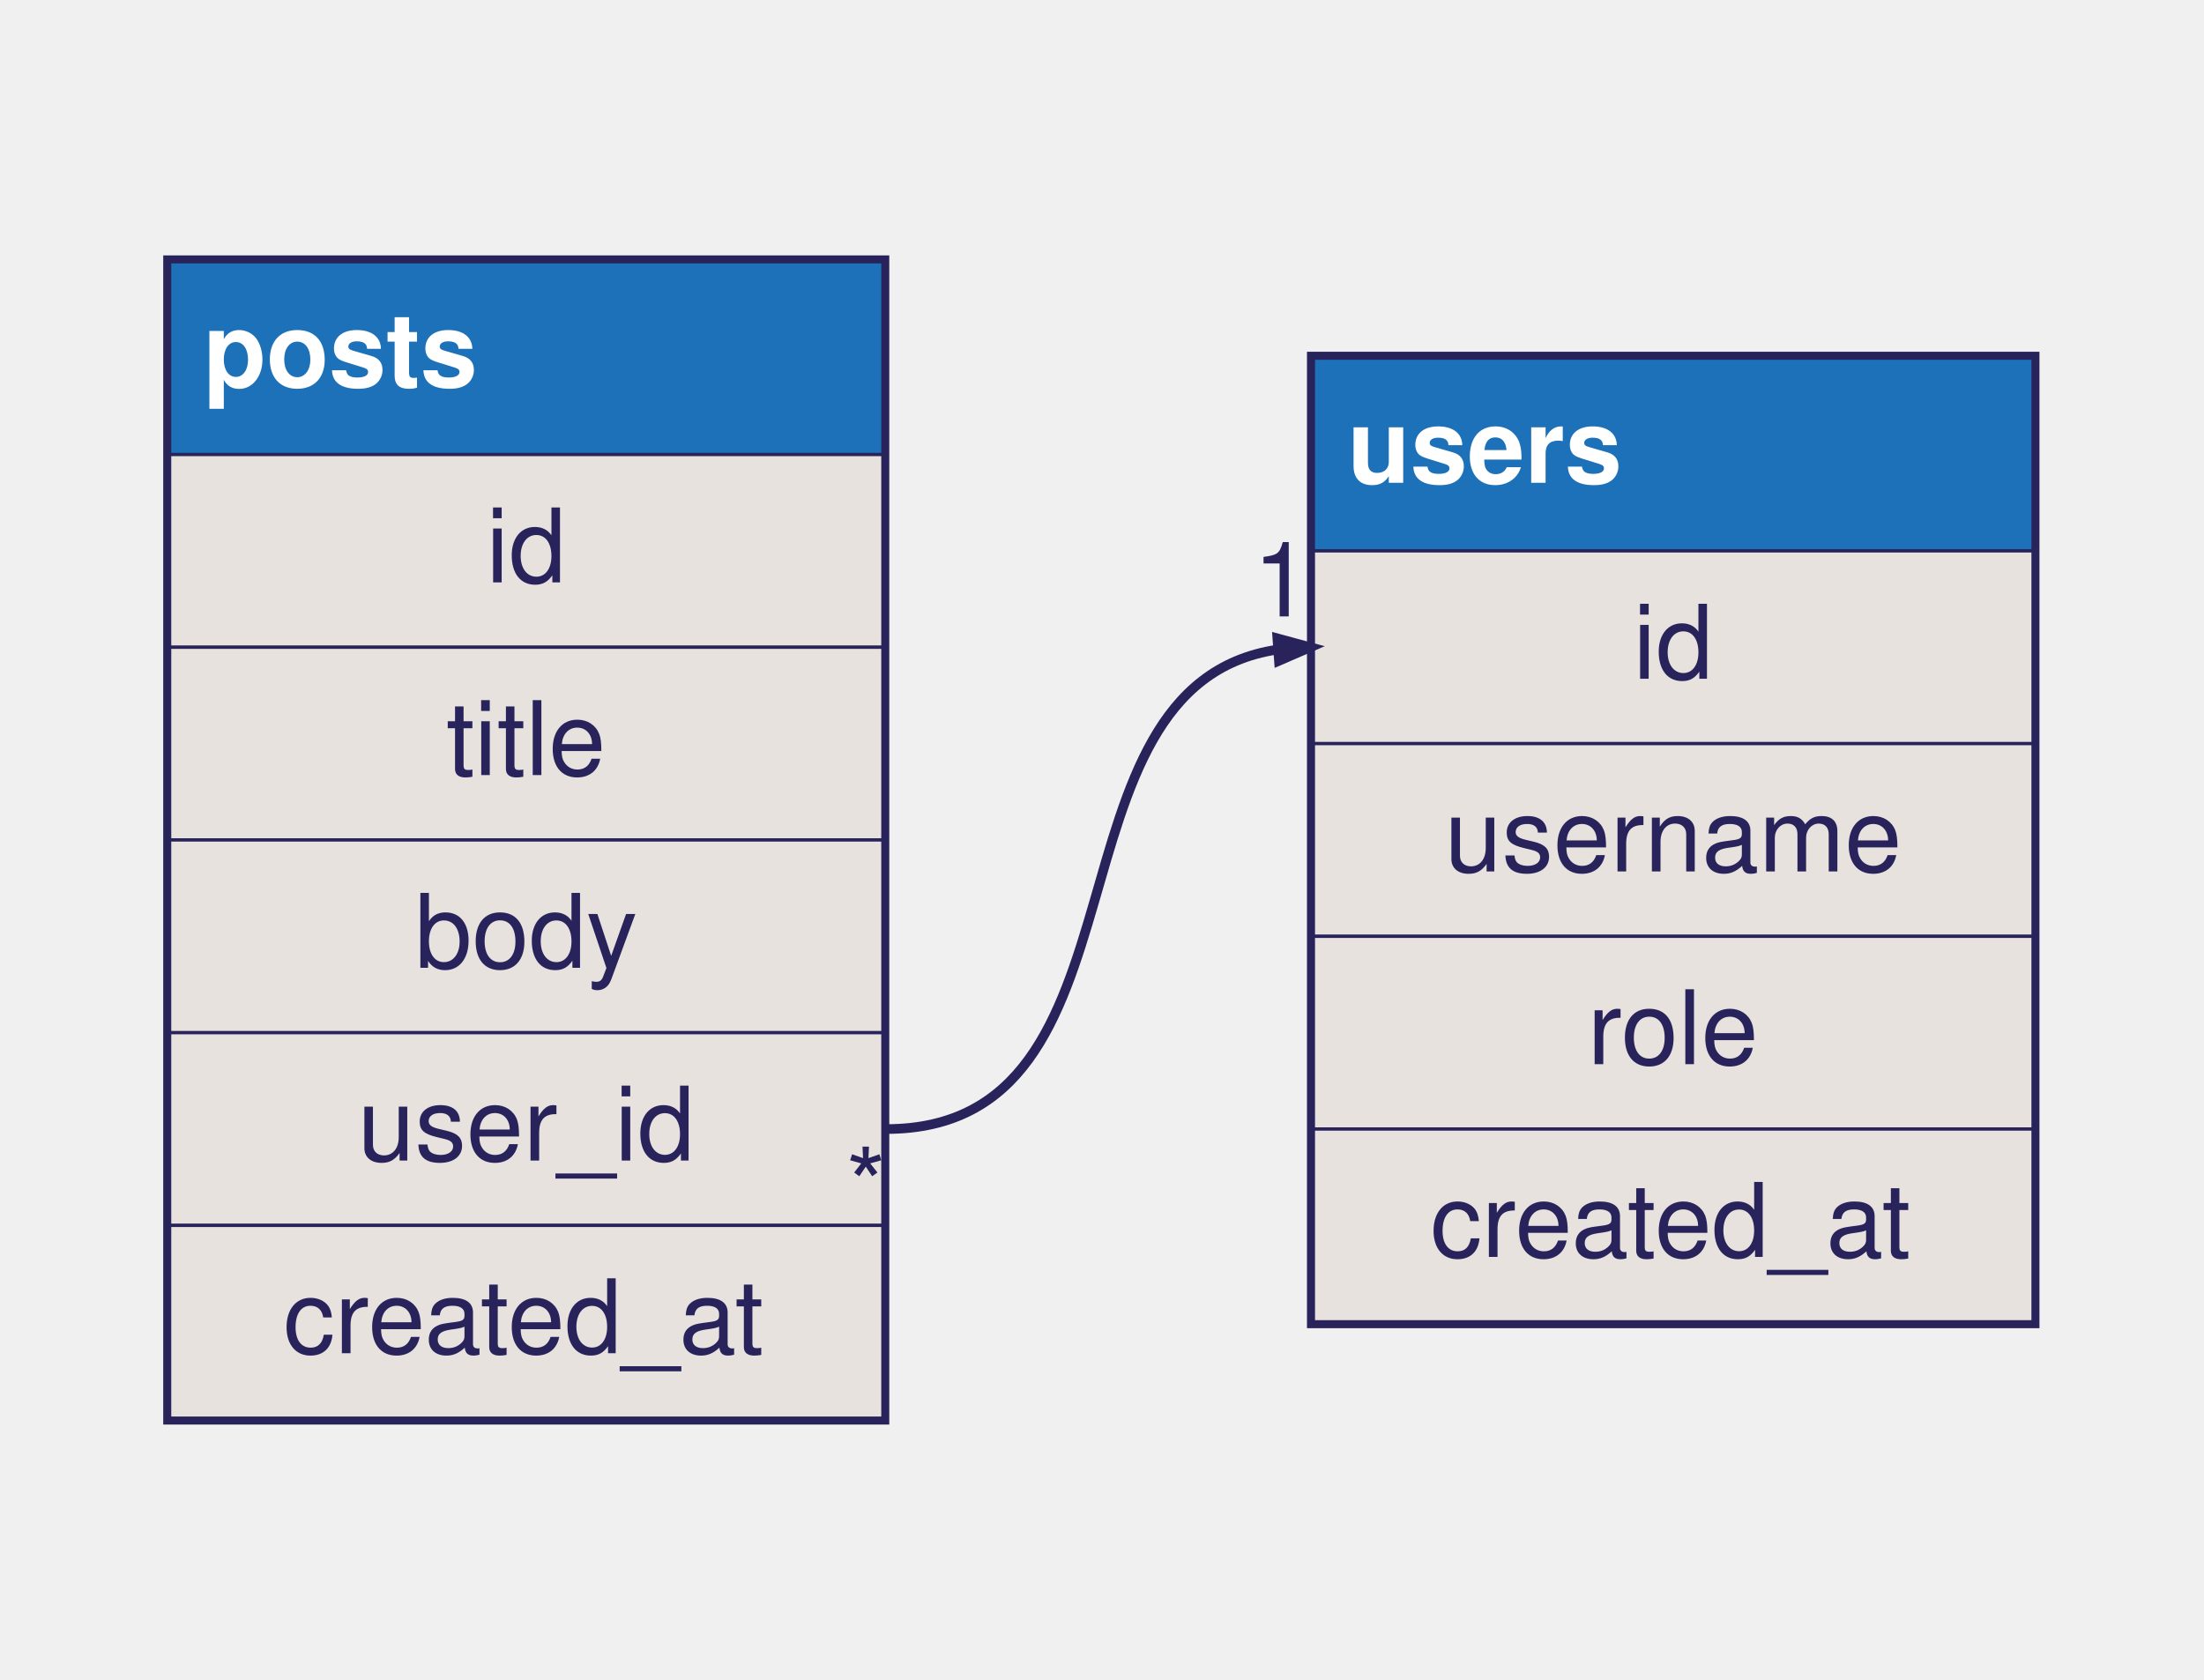
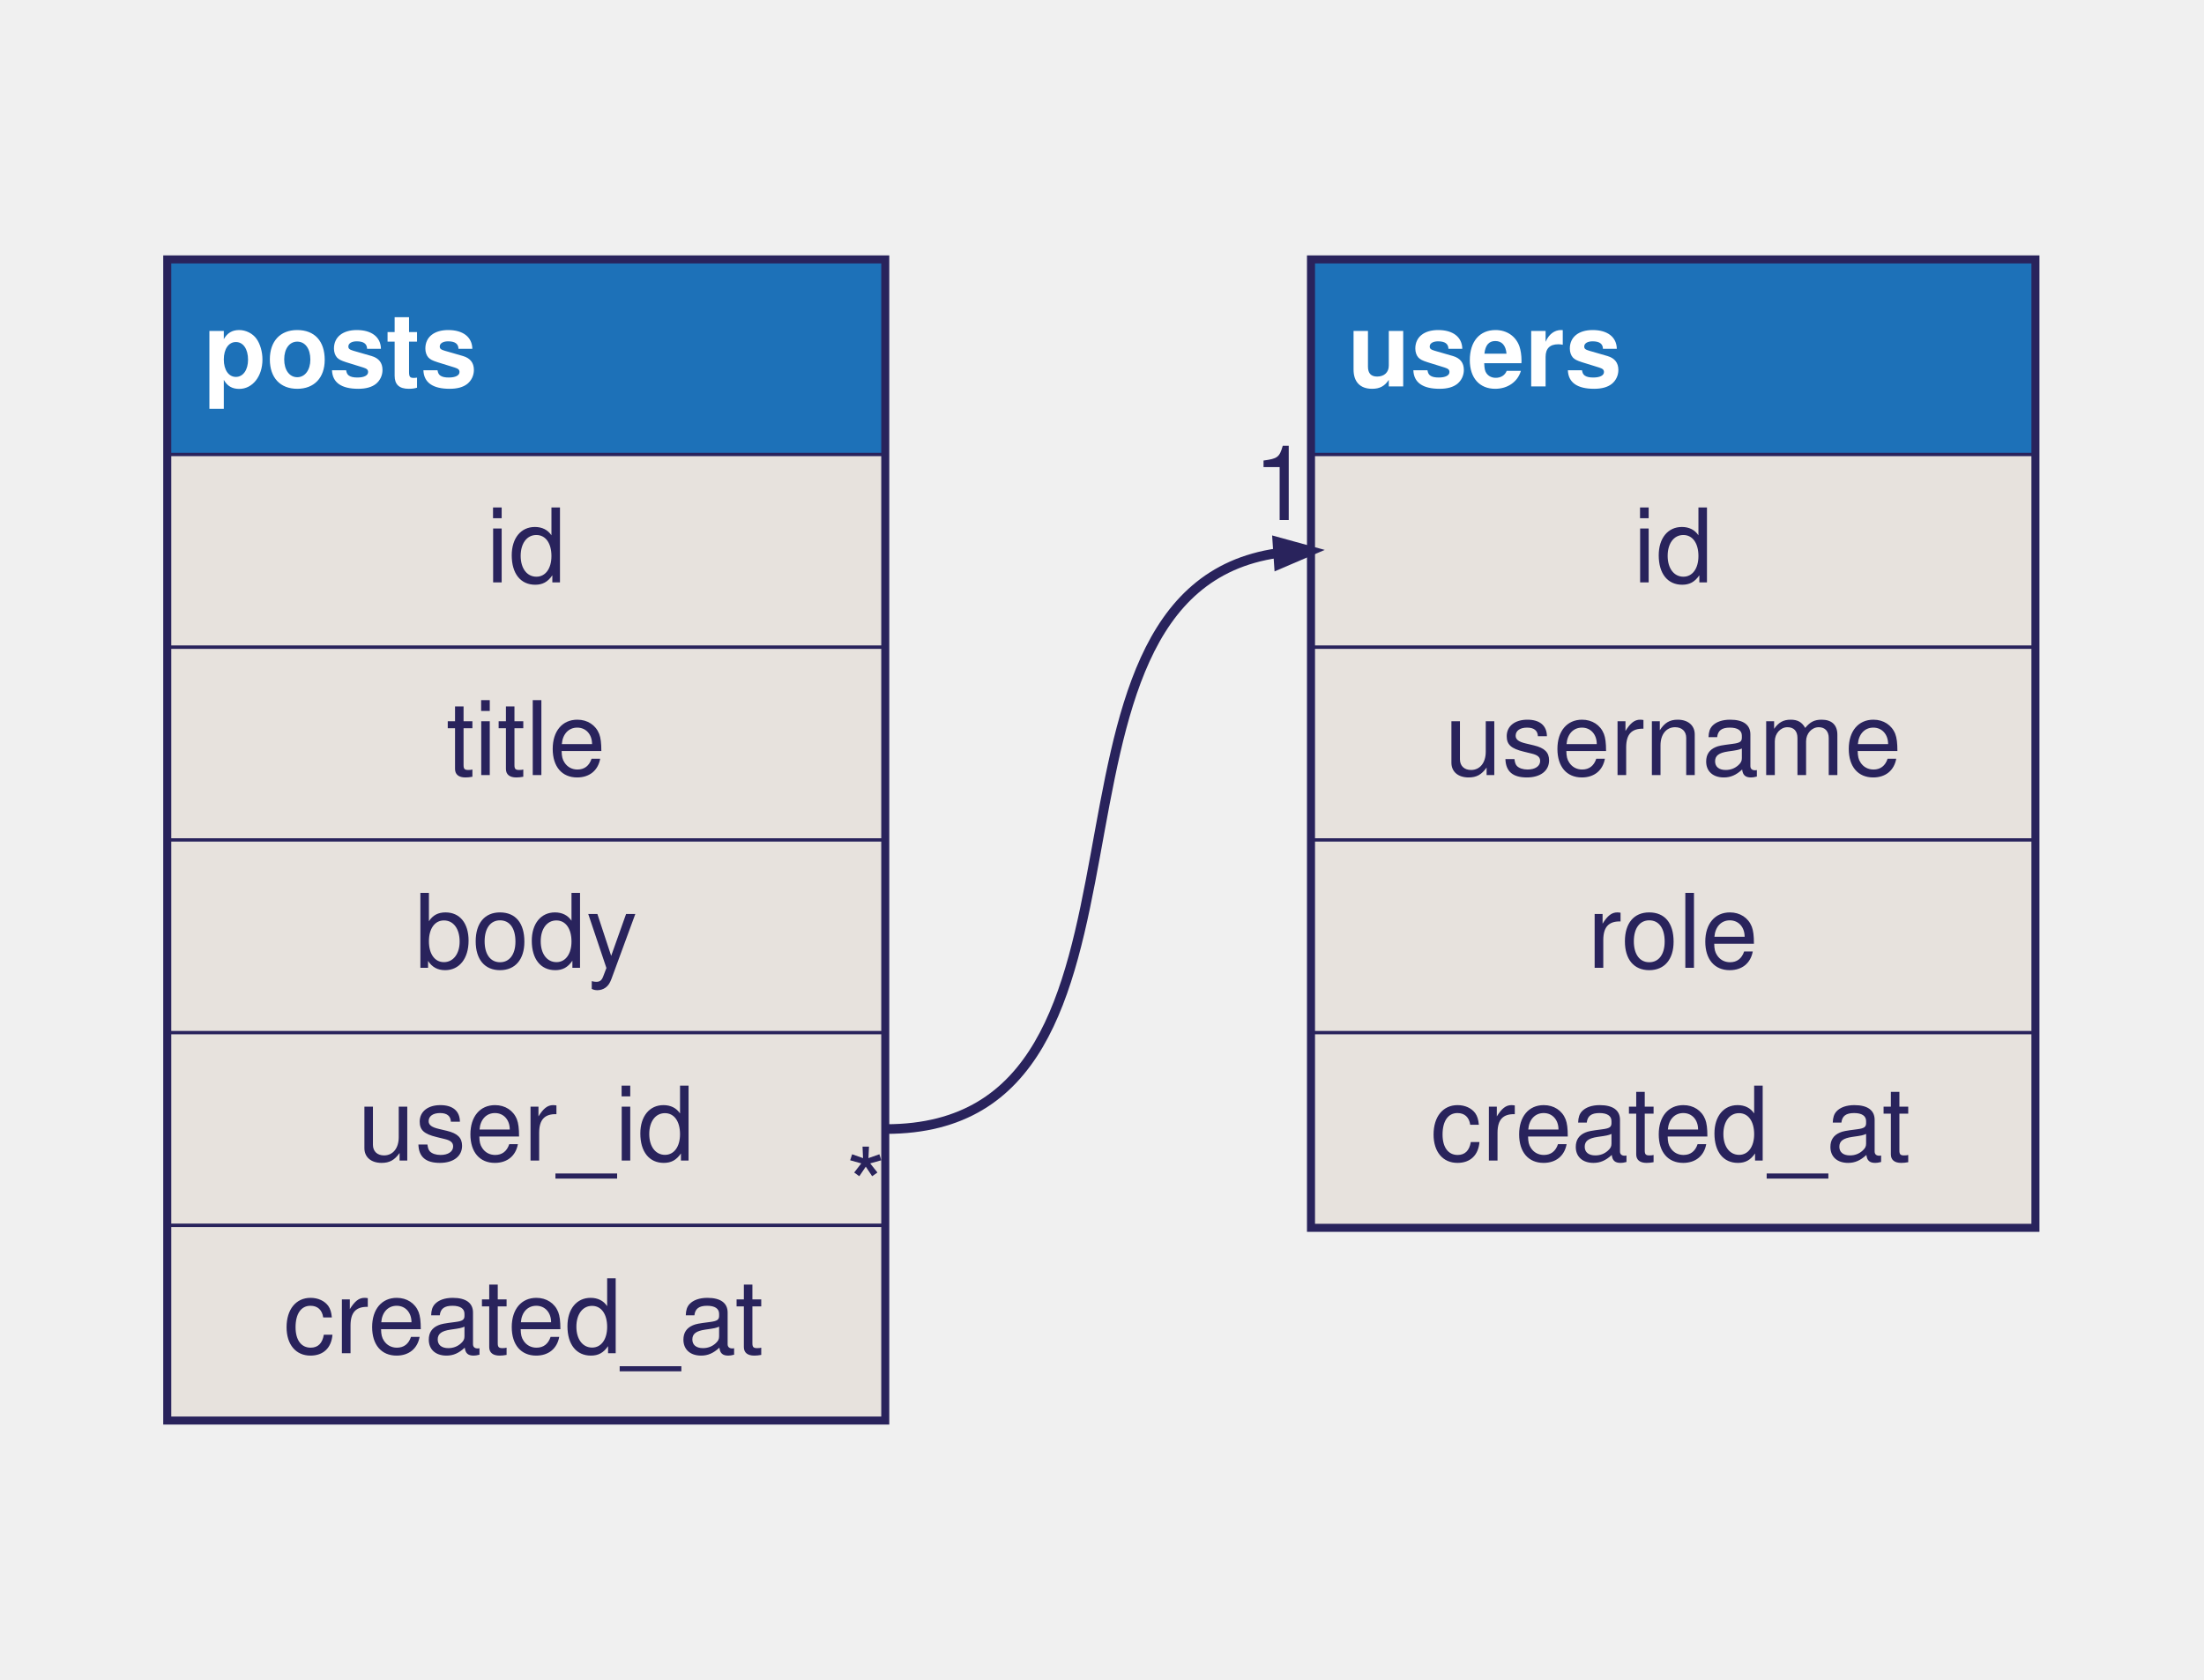
<svg xmlns="http://www.w3.org/2000/svg" width="686pt" height="523pt" viewBox="0.00 0.00 686.05 522.77">
  <g id="graph0" class="graph" transform="scale(1 1) rotate(0) translate(4 518.77)">
    <g id="users" class="node">
-       <ellipse fill="none" stroke="black" stroke-width="0" cx="516.83" cy="-257.39" rx="161.44" ry="214.92" />
-       <polygon fill="#1d71b8" stroke="transparent" points="404.83,-347.39 404.83,-407.39 628.83,-407.39 628.83,-347.39 404.83,-347.39" />
-       <polygon fill="none" stroke="#29235c" points="404.83,-347.39 404.83,-407.39 628.83,-407.39 628.83,-347.39 404.83,-347.39" />
-       <text text-anchor="start" x="415.47" y="-368.59" font-family="Helvetica,sans-Serif" font-weight="bold" font-size="32.00" fill="#ffffff">       users       </text>
-       <polygon fill="#e7e2dd" stroke="transparent" points="404.83,-287.39 404.83,-347.39 628.83,-347.39 628.83,-287.39 404.83,-287.39" />
-       <polygon fill="none" stroke="#29235c" points="404.83,-287.39 404.83,-347.39 628.83,-347.39 628.83,-287.39 404.83,-287.39" />
-       <text text-anchor="start" x="504.39" y="-307.59" font-family="Helvetica,sans-Serif" font-size="32.00" fill="#29235c">id</text>
-       <polygon fill="#e7e2dd" stroke="transparent" points="404.83,-227.39 404.83,-287.39 628.83,-287.39 628.83,-227.39 404.83,-227.39" />
-       <polygon fill="none" stroke="#29235c" points="404.83,-227.39 404.83,-287.39 628.83,-287.39 628.83,-227.39 404.83,-227.39" />
-       <text text-anchor="start" x="445.71" y="-247.59" font-family="Helvetica,sans-Serif" font-size="32.00" fill="#29235c">username</text>
-       <polygon fill="#e7e2dd" stroke="transparent" points="404.83,-167.39 404.83,-227.39 628.83,-227.39 628.83,-167.39 404.83,-167.39" />
-       <polygon fill="none" stroke="#29235c" points="404.83,-167.39 404.83,-227.39 628.83,-227.39 628.83,-167.39 404.83,-167.39" />
-       <text text-anchor="start" x="490.17" y="-187.59" font-family="Helvetica,sans-Serif" font-size="32.00" fill="#29235c">role</text>
-       <polygon fill="#e7e2dd" stroke="transparent" points="404.83,-107.39 404.83,-167.39 628.83,-167.39 628.83,-107.39 404.83,-107.39" />
-       <polygon fill="none" stroke="#29235c" points="404.83,-107.39 404.83,-167.39 628.83,-167.39 628.83,-107.39 404.83,-107.39" />
-       <text text-anchor="start" x="441.25" y="-127.59" font-family="Helvetica,sans-Serif" font-size="32.00" fill="#29235c">created_at</text>
-       <polygon fill="none" stroke="#29235c" stroke-width="2" points="403.83,-106.39 403.83,-408.39 629.83,-408.39 629.83,-106.39 403.83,-106.39" />
+       <ellipse fill="none" stroke="black" stroke-width="0" cx="516.83" cy="-287.39" rx="161.44" ry="214.92" />
+       <polygon fill="#1d71b8" stroke="transparent" points="404.83,-377.39 404.83,-437.39 628.83,-437.39 628.83,-377.39 404.83,-377.39" />
+       <polygon fill="none" stroke="#29235c" points="404.83,-377.39 404.83,-437.39 628.83,-437.39 628.83,-377.39 404.83,-377.39" />
+       <text text-anchor="start" x="415.47" y="-398.59" font-family="Helvetica,sans-Serif" font-weight="bold" font-size="32.00" fill="#ffffff">       users       </text>
+       <polygon fill="#e7e2dd" stroke="transparent" points="404.83,-317.39 404.83,-377.39 628.83,-377.39 628.83,-317.39 404.83,-317.39" />
+       <polygon fill="none" stroke="#29235c" points="404.83,-317.39 404.83,-377.39 628.83,-377.39 628.83,-317.39 404.83,-317.39" />
+       <text text-anchor="start" x="504.39" y="-337.59" font-family="Helvetica,sans-Serif" font-size="32.00" fill="#29235c">id</text>
+       <polygon fill="#e7e2dd" stroke="transparent" points="404.83,-257.39 404.83,-317.39 628.83,-317.39 628.83,-257.39 404.83,-257.39" />
+       <polygon fill="none" stroke="#29235c" points="404.83,-257.39 404.83,-317.39 628.83,-317.39 628.83,-257.39 404.83,-257.39" />
+       <text text-anchor="start" x="445.71" y="-277.59" font-family="Helvetica,sans-Serif" font-size="32.00" fill="#29235c">username</text>
+       <polygon fill="#e7e2dd" stroke="transparent" points="404.83,-197.39 404.83,-257.39 628.83,-257.39 628.83,-197.39 404.83,-197.39" />
+       <polygon fill="none" stroke="#29235c" points="404.83,-197.39 404.83,-257.39 628.83,-257.39 628.83,-197.39 404.83,-197.39" />
+       <text text-anchor="start" x="490.17" y="-217.59" font-family="Helvetica,sans-Serif" font-size="32.00" fill="#29235c">role</text>
+       <polygon fill="#e7e2dd" stroke="transparent" points="404.83,-137.39 404.83,-197.39 628.83,-197.39 628.83,-137.39 404.83,-137.39" />
+       <polygon fill="none" stroke="#29235c" points="404.83,-137.39 404.83,-197.39 628.83,-197.39 628.83,-137.39 404.83,-137.39" />
+       <text text-anchor="start" x="441.25" y="-157.59" font-family="Helvetica,sans-Serif" font-size="32.00" fill="#29235c">created_at</text>
+       <polygon fill="none" stroke="#29235c" stroke-width="2" points="403.83,-136.39 403.83,-438.39 629.83,-438.39 629.83,-136.39 403.83,-136.39" />
    </g>
    <g id="posts" class="node">
      <ellipse fill="none" stroke="black" stroke-width="0" cx="159.81" cy="-257.39" rx="159.61" ry="257.27" />
      <polygon fill="#1d71b8" stroke="transparent" points="48.81,-377.39 48.81,-437.39 270.81,-437.39 270.81,-377.39 48.81,-377.39" />
      <polygon fill="none" stroke="#29235c" points="48.81,-377.39 48.81,-437.39 270.81,-437.39 270.81,-377.39 48.81,-377.39" />
      <text text-anchor="start" x="59.32" y="-398.59" font-family="Helvetica,sans-Serif" font-weight="bold" font-size="32.00" fill="#ffffff">       posts       </text>
      <polygon fill="#e7e2dd" stroke="transparent" points="48.81,-317.39 48.81,-377.39 270.81,-377.39 270.81,-317.39 48.81,-317.39" />
      <polygon fill="none" stroke="#29235c" points="48.81,-317.39 48.81,-377.39 270.81,-377.39 270.81,-317.39 48.81,-317.39" />
      <text text-anchor="start" x="147.36" y="-337.59" font-family="Helvetica,sans-Serif" font-size="32.00" fill="#29235c">id</text>
      <polygon fill="#e7e2dd" stroke="transparent" points="48.81,-257.39 48.81,-317.39 270.81,-317.39 270.81,-257.39 48.81,-257.39" />
      <polygon fill="none" stroke="#29235c" points="48.81,-257.39 48.81,-317.39 270.81,-317.39 270.81,-257.39 48.81,-257.39" />
      <text text-anchor="start" x="134.92" y="-277.59" font-family="Helvetica,sans-Serif" font-size="32.00" fill="#29235c">title</text>
      <polygon fill="#e7e2dd" stroke="transparent" points="48.81,-197.39 48.81,-257.39 270.81,-257.39 270.81,-197.39 48.81,-197.39" />
      <polygon fill="none" stroke="#29235c" points="48.81,-197.39 48.81,-257.39 270.81,-257.39 270.81,-197.39 48.81,-197.39" />
      <text text-anchor="start" x="125.12" y="-217.59" font-family="Helvetica,sans-Serif" font-size="32.00" fill="#29235c">body</text>
      <polygon fill="#e7e2dd" stroke="transparent" points="48.81,-137.39 48.81,-197.39 270.81,-197.39 270.81,-137.39 48.81,-137.39" />
      <polygon fill="none" stroke="#29235c" points="48.81,-137.39 48.81,-197.39 270.81,-197.39 270.81,-137.39 48.81,-137.39" />
      <text text-anchor="start" x="107.35" y="-157.59" font-family="Helvetica,sans-Serif" font-size="32.00" fill="#29235c">user_id</text>
      <polygon fill="#e7e2dd" stroke="transparent" points="48.81,-77.39 48.81,-137.39 270.81,-137.39 270.81,-77.39 48.81,-77.39" />
      <polygon fill="none" stroke="#29235c" points="48.81,-77.39 48.81,-137.39 270.81,-137.39 270.81,-77.39 48.81,-77.39" />
      <text text-anchor="start" x="84.22" y="-97.59" font-family="Helvetica,sans-Serif" font-size="32.00" fill="#29235c">created_at</text>
      <polygon fill="none" stroke="#29235c" stroke-width="2" points="47.81,-76.39 47.81,-438.39 271.81,-438.39 271.81,-76.39 47.81,-76.39" />
    </g>
    <g id="edge2" class="edge">
-       <path fill="none" stroke="#29235c" stroke-width="3" d="M271.81,-167.39C356.98,-167.39 318.53,-305.33 393.56,-316.65" />
-       <polygon fill="#29235c" stroke="#29235c" stroke-width="3" points="393.61,-320.16 403.83,-317.39 394.11,-313.18 393.61,-320.16" />
-       <text text-anchor="middle" x="394.94" y="-326.99" font-family="Helvetica,sans-Serif" font-size="32.00" fill="#29235c">1</text>
+       <path fill="none" stroke="#29235c" stroke-width="3" d="M271.81,-167.39C367.43,-167.39 309.2,-334.61 393.71,-346.7" />
+       <polygon fill="#29235c" stroke="#29235c" stroke-width="3" points="393.62,-350.2 403.83,-347.39 394.09,-343.22 393.62,-350.2" />
+       <text text-anchor="middle" x="394.94" y="-356.99" font-family="Helvetica,sans-Serif" font-size="32.00" fill="#29235c">1</text>
      <text text-anchor="middle" x="265.58" y="-138.59" font-family="Helvetica,sans-Serif" font-size="32.00" fill="#29235c">*</text>
    </g>
  </g>
</svg>
